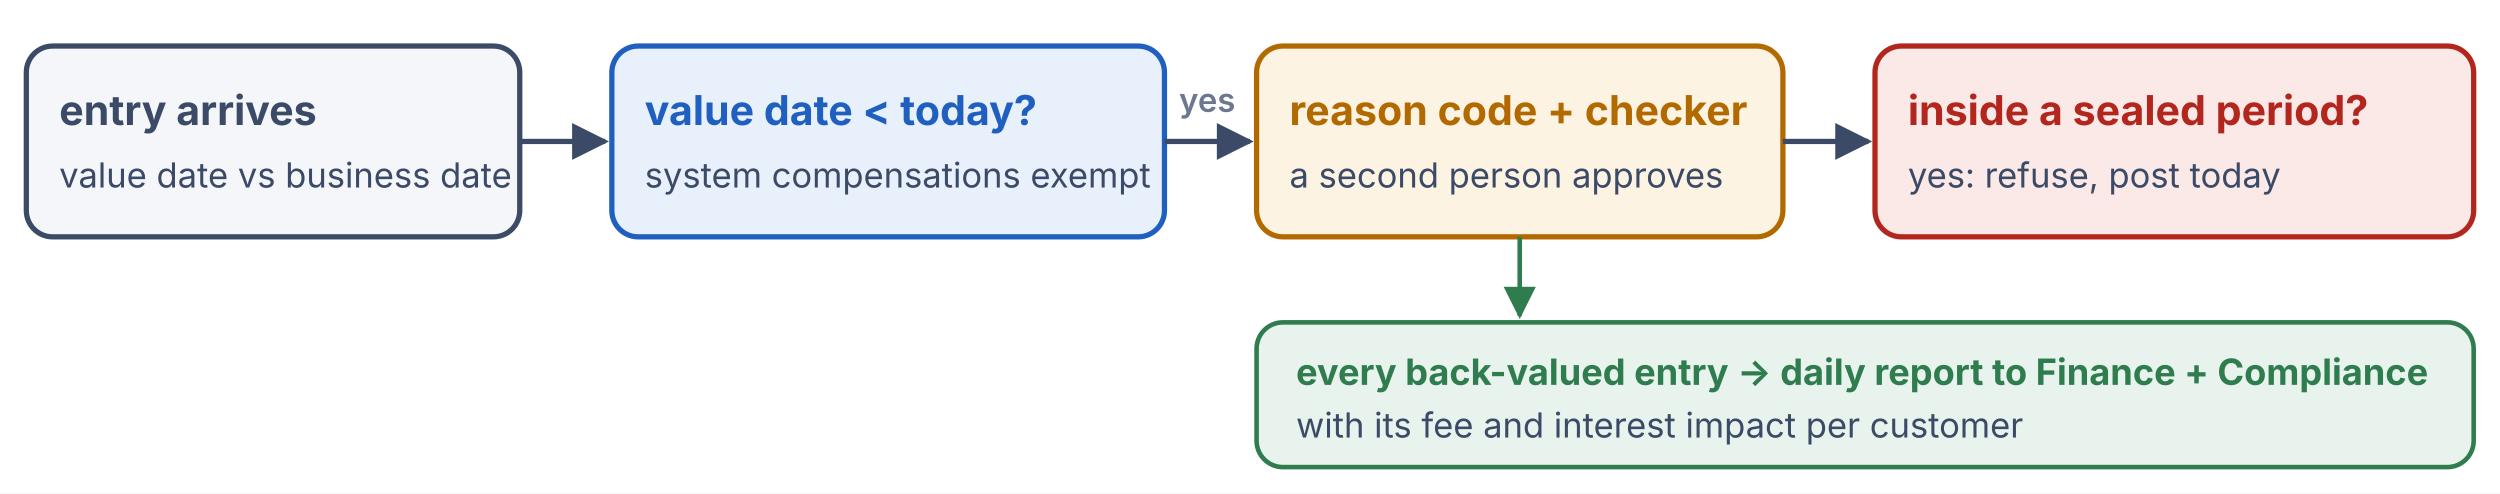
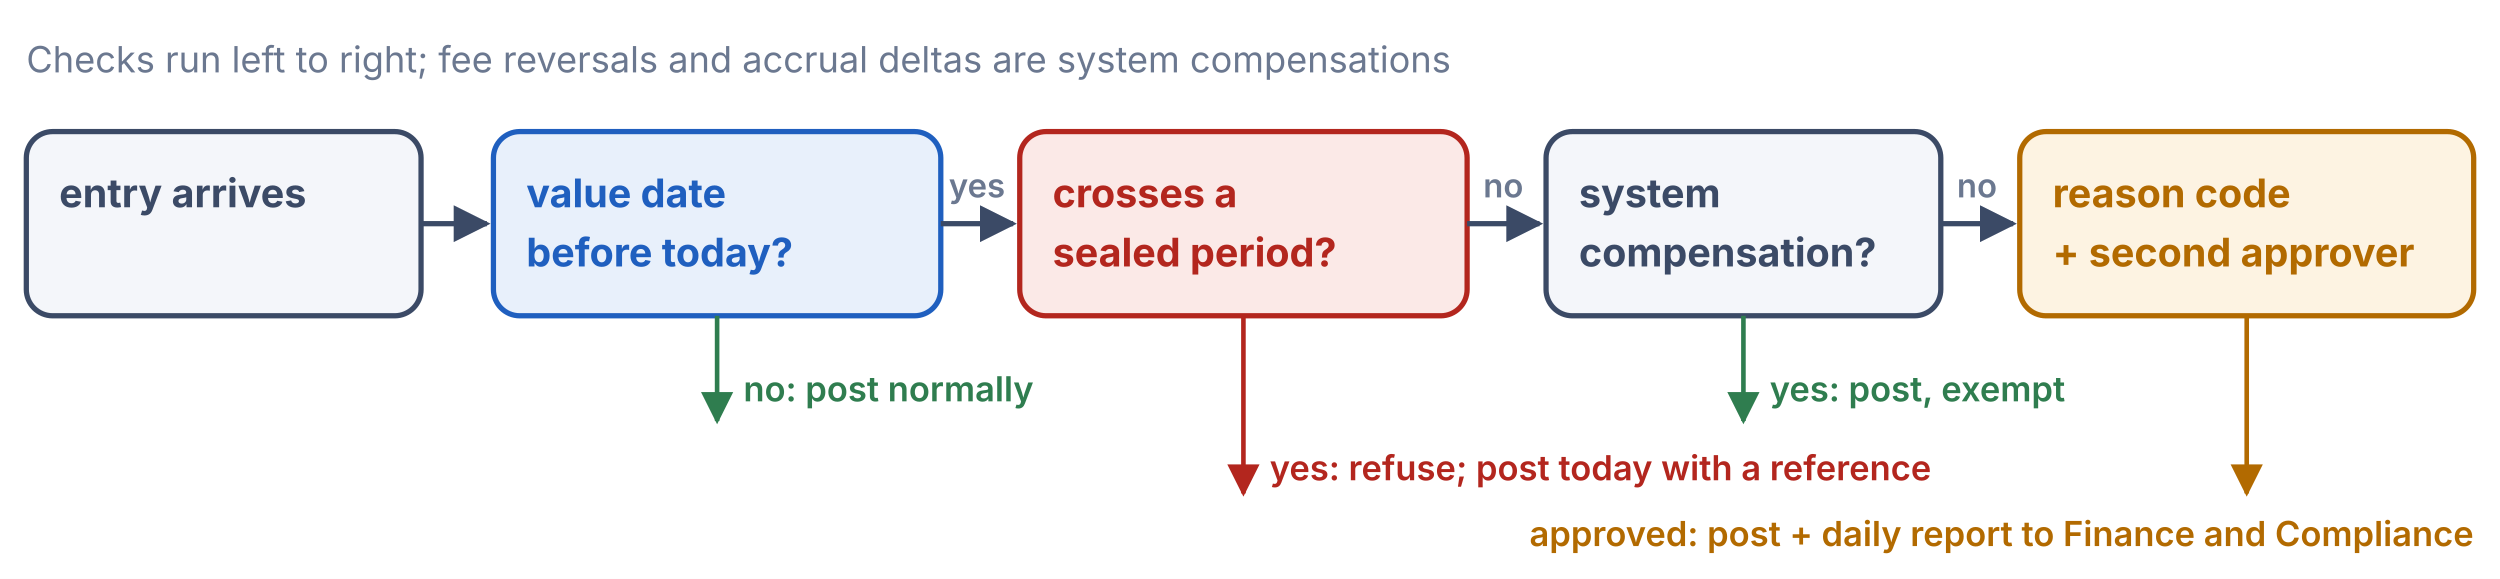
- <svg xmlns="http://www.w3.org/2000/svg" viewBox="0 0 760 150" role="img" aria-label="Back-valuation gate with maker-checker" font-family="Inter, Helvetica, Arial, sans-serif">
+ <svg xmlns="http://www.w3.org/2000/svg" viewBox="0 0 760 176" role="img" aria-label="Back-valuation gate with maker-checker" font-family="Inter, Helvetica, Arial, sans-serif">
  <defs>
    <marker id="a3b4a66" viewBox="0 0 10 10" refX="9" refY="5" markerWidth="7" markerHeight="7" orient="auto-start-reverse">
      <path d="M0 0L10 5L0 10z" fill="#3b4a66" />
    </marker>
    <marker id="a1f5fbf" viewBox="0 0 10 10" refX="9" refY="5" markerWidth="7" markerHeight="7" orient="auto-start-reverse">
      <path d="M0 0L10 5L0 10z" fill="#1f5fbf" />
    </marker>
    <marker id="ab3261e" viewBox="0 0 10 10" refX="9" refY="5" markerWidth="7" markerHeight="7" orient="auto-start-reverse">
      <path d="M0 0L10 5L0 10z" fill="#b3261e" />
    </marker>
    <marker id="a2f7d4f" viewBox="0 0 10 10" refX="9" refY="5" markerWidth="7" markerHeight="7" orient="auto-start-reverse">
      <path d="M0 0L10 5L0 10z" fill="#2f7d4f" />
    </marker>
    <marker id="ab26a00" viewBox="0 0 10 10" refX="9" refY="5" markerWidth="7" markerHeight="7" orient="auto-start-reverse">
      <path d="M0 0L10 5L0 10z" fill="#b26a00" />
    </marker>
    <marker id="a8a94a6" viewBox="0 0 10 10" refX="9" refY="5" markerWidth="7" markerHeight="7" orient="auto-start-reverse">
      <path d="M0 0L10 5L0 10z" fill="#8a94a6" />
    </marker>
  </defs>
-   <rect width="760" height="150" fill="#ffffff" />
-   <rect x="8.0" y="14.0" width="150.0" height="58.0" rx="8" fill="#f4f6fa" stroke="#3b4a66" stroke-width="1.6" />
-   <text x="18.0" y="38.0" font-size="12.5" fill="#3b4a66" font-weight="700" text-anchor="start">entry arrives</text>
-   <text x="18.0" y="57.0" font-size="10.5" fill="#3b4a66" font-weight="400" text-anchor="start">value date vs business date</text>
-   <rect x="186.0" y="14.0" width="168.0" height="58.0" rx="8" fill="#e8f0fb" stroke="#1f5fbf" stroke-width="1.6" />
-   <text x="196.0" y="38.0" font-size="12.5" fill="#1f5fbf" font-weight="700" text-anchor="start">value date &lt; today?</text>
-   <text x="196.0" y="57.0" font-size="10.5" fill="#3b4a66" font-weight="400" text-anchor="start">system compensations exempt</text>
-   <rect x="382.0" y="14.0" width="160.0" height="58.0" rx="8" fill="#fdf3e2" stroke="#b26a00" stroke-width="1.6" />
-   <text x="392.0" y="38.0" font-size="12.5" fill="#b26a00" font-weight="700" text-anchor="start">reason code + checker</text>
-   <text x="392.0" y="57.0" font-size="10.5" fill="#3b4a66" font-weight="400" text-anchor="start">a second person approves</text>
-   <rect x="570.0" y="14.0" width="182.0" height="58.0" rx="8" fill="#fbe9e7" stroke="#b3261e" stroke-width="1.6" />
-   <text x="580.0" y="38.0" font-size="12.5" fill="#b3261e" font-weight="700" text-anchor="start">inside a sealed period?</text>
-   <text x="580.0" y="57.0" font-size="10.5" fill="#3b4a66" font-weight="400" text-anchor="start">yes: refuse, post today</text>
-   <line x1="158.0" y1="43.0" x2="184.0" y2="43.0" stroke="#3b4a66" stroke-width="1.6" marker-end="url(#a3b4a66)" />
-   <line x1="354.0" y1="43.0" x2="380.0" y2="43.0" stroke="#3b4a66" stroke-width="1.6" marker-end="url(#a3b4a66)" />
-   <text x="367.0" y="34.0" font-size="10" fill="#6b7890" font-weight="600" text-anchor="middle">yes</text>
-   <line x1="542.0" y1="43.0" x2="568.0" y2="43.0" stroke="#3b4a66" stroke-width="1.6" marker-end="url(#a3b4a66)" />
-   <rect x="382.0" y="98.0" width="370.0" height="44.0" rx="8" fill="#e7f3ec" stroke="#2f7d4f" stroke-width="1.4" />
-   <text x="394.0" y="117.0" font-size="11" fill="#2f7d4f" font-weight="650" text-anchor="start">every back-valued entry → daily report to Finance + Compliance</text>
-   <text x="394.0" y="133.0" font-size="10.5" fill="#3b4a66" font-weight="400" text-anchor="start">with its fee and interest impact per customer</text>
-   <line x1="462.0" y1="72.0" x2="462.0" y2="96.0" stroke="#2f7d4f" stroke-width="1.4" marker-end="url(#a2f7d4f)" />
+   <rect width="760" height="176" fill="#ffffff" />
+   <rect x="8.0" y="40.0" width="120.0" height="56.0" rx="8" fill="#f4f6fa" stroke="#3b4a66" stroke-width="1.6" />
+   <text x="18.0" y="63.0" font-size="12" fill="#3b4a66" font-weight="700" text-anchor="start">entry arrives</text>
+   <rect x="150.0" y="40.0" width="136.0" height="56.0" rx="8" fill="#e8f0fb" stroke="#1f5fbf" stroke-width="1.6" />
+   <text x="160.0" y="63.0" font-size="12" fill="#1f5fbf" font-weight="700" text-anchor="start">value date</text>
+   <text x="160.0" y="81.0" font-size="12" fill="#1f5fbf" font-weight="700" text-anchor="start">before today?</text>
+   <rect x="310.0" y="40.0" width="136.0" height="56.0" rx="8" fill="#fbe9e7" stroke="#b3261e" stroke-width="1.6" />
+   <text x="320.0" y="63.0" font-size="12" fill="#b3261e" font-weight="700" text-anchor="start">crosses a</text>
+   <text x="320.0" y="81.0" font-size="12" fill="#b3261e" font-weight="700" text-anchor="start">sealed period?</text>
+   <rect x="470.0" y="40.0" width="120.0" height="56.0" rx="8" fill="#f4f6fa" stroke="#3b4a66" stroke-width="1.6" />
+   <text x="480.0" y="63.0" font-size="12" fill="#3b4a66" font-weight="700" text-anchor="start">system</text>
+   <text x="480.0" y="81.0" font-size="12" fill="#3b4a66" font-weight="700" text-anchor="start">compensation?</text>
+   <rect x="614.0" y="40.0" width="138.0" height="56.0" rx="8" fill="#fdf3e2" stroke="#b26a00" stroke-width="1.6" />
+   <text x="624.0" y="63.0" font-size="12" fill="#b26a00" font-weight="700" text-anchor="start">reason code</text>
+   <text x="624.0" y="81.0" font-size="12" fill="#b26a00" font-weight="700" text-anchor="start">+ second approver</text>
+   <line x1="128.0" y1="68.0" x2="148.0" y2="68.0" stroke="#3b4a66" stroke-width="1.6" marker-end="url(#a3b4a66)" />
+   <line x1="286.0" y1="68.0" x2="308.0" y2="68.0" stroke="#3b4a66" stroke-width="1.6" marker-end="url(#a3b4a66)" />
+   <text x="297.0" y="60.0" font-size="10" fill="#6b7890" font-weight="600" text-anchor="middle">yes</text>
+   <line x1="446.0" y1="68.0" x2="468.0" y2="68.0" stroke="#3b4a66" stroke-width="1.6" marker-end="url(#a3b4a66)" />
+   <text x="457.0" y="60.0" font-size="10" fill="#6b7890" font-weight="600" text-anchor="middle">no</text>
+   <line x1="590.0" y1="68.0" x2="612.0" y2="68.0" stroke="#3b4a66" stroke-width="1.6" marker-end="url(#a3b4a66)" />
+   <text x="601.0" y="60.0" font-size="10" fill="#6b7890" font-weight="600" text-anchor="middle">no</text>
+   <line x1="218.0" y1="96.0" x2="218.0" y2="128.0" stroke="#2f7d4f" stroke-width="1.4" marker-end="url(#a2f7d4f)" />
+   <text x="226.0" y="122.0" font-size="10.5" fill="#2f7d4f" font-weight="600" text-anchor="start">no: post normally</text>
+   <line x1="378.0" y1="96.0" x2="378.0" y2="150.0" stroke="#b3261e" stroke-width="1.4" marker-end="url(#ab3261e)" />
+   <text x="386.0" y="146.0" font-size="10.5" fill="#b3261e" font-weight="600" text-anchor="start">yes: refuse; post today with a reference</text>
+   <line x1="530.0" y1="96.0" x2="530.0" y2="128.0" stroke="#2f7d4f" stroke-width="1.4" marker-end="url(#a2f7d4f)" />
+   <text x="538.0" y="122.0" font-size="10.5" fill="#2f7d4f" font-weight="600" text-anchor="start">yes: post, exempt</text>
+   <line x1="683.0" y1="96.0" x2="683.0" y2="150.0" stroke="#b26a00" stroke-width="1.4" marker-end="url(#ab26a00)" />
+   <text x="752.0" y="166.0" font-size="10.5" fill="#b26a00" font-weight="600" text-anchor="end">approved: post + daily report to Finance and Compliance</text>
+   <text x="8.0" y="22.0" font-size="11" fill="#6b7890" font-weight="400" text-anchor="start">Checks run left to right; fee reversals and accrual deltas are system compensations</text>
</svg>
